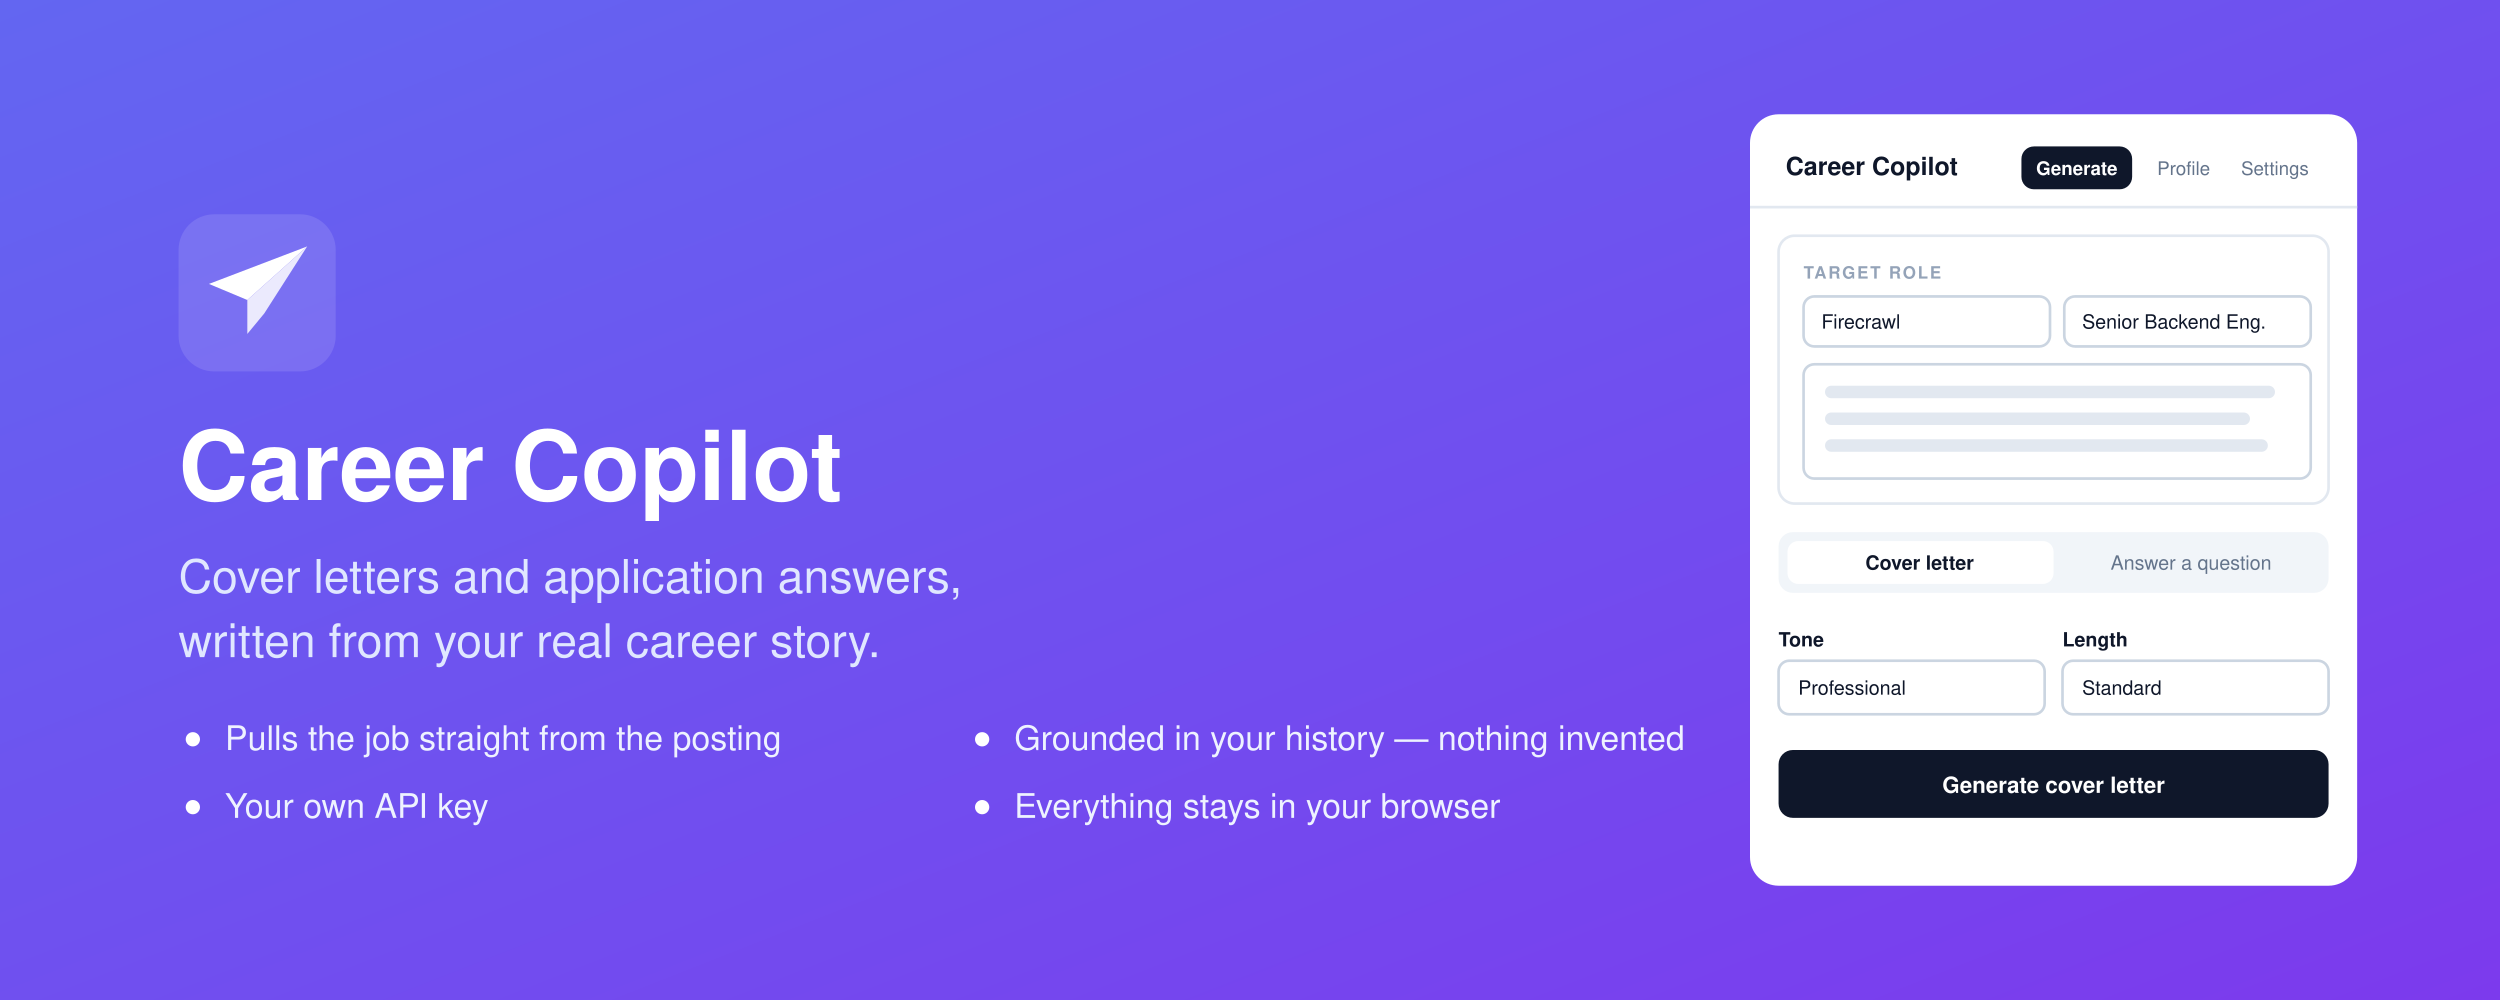
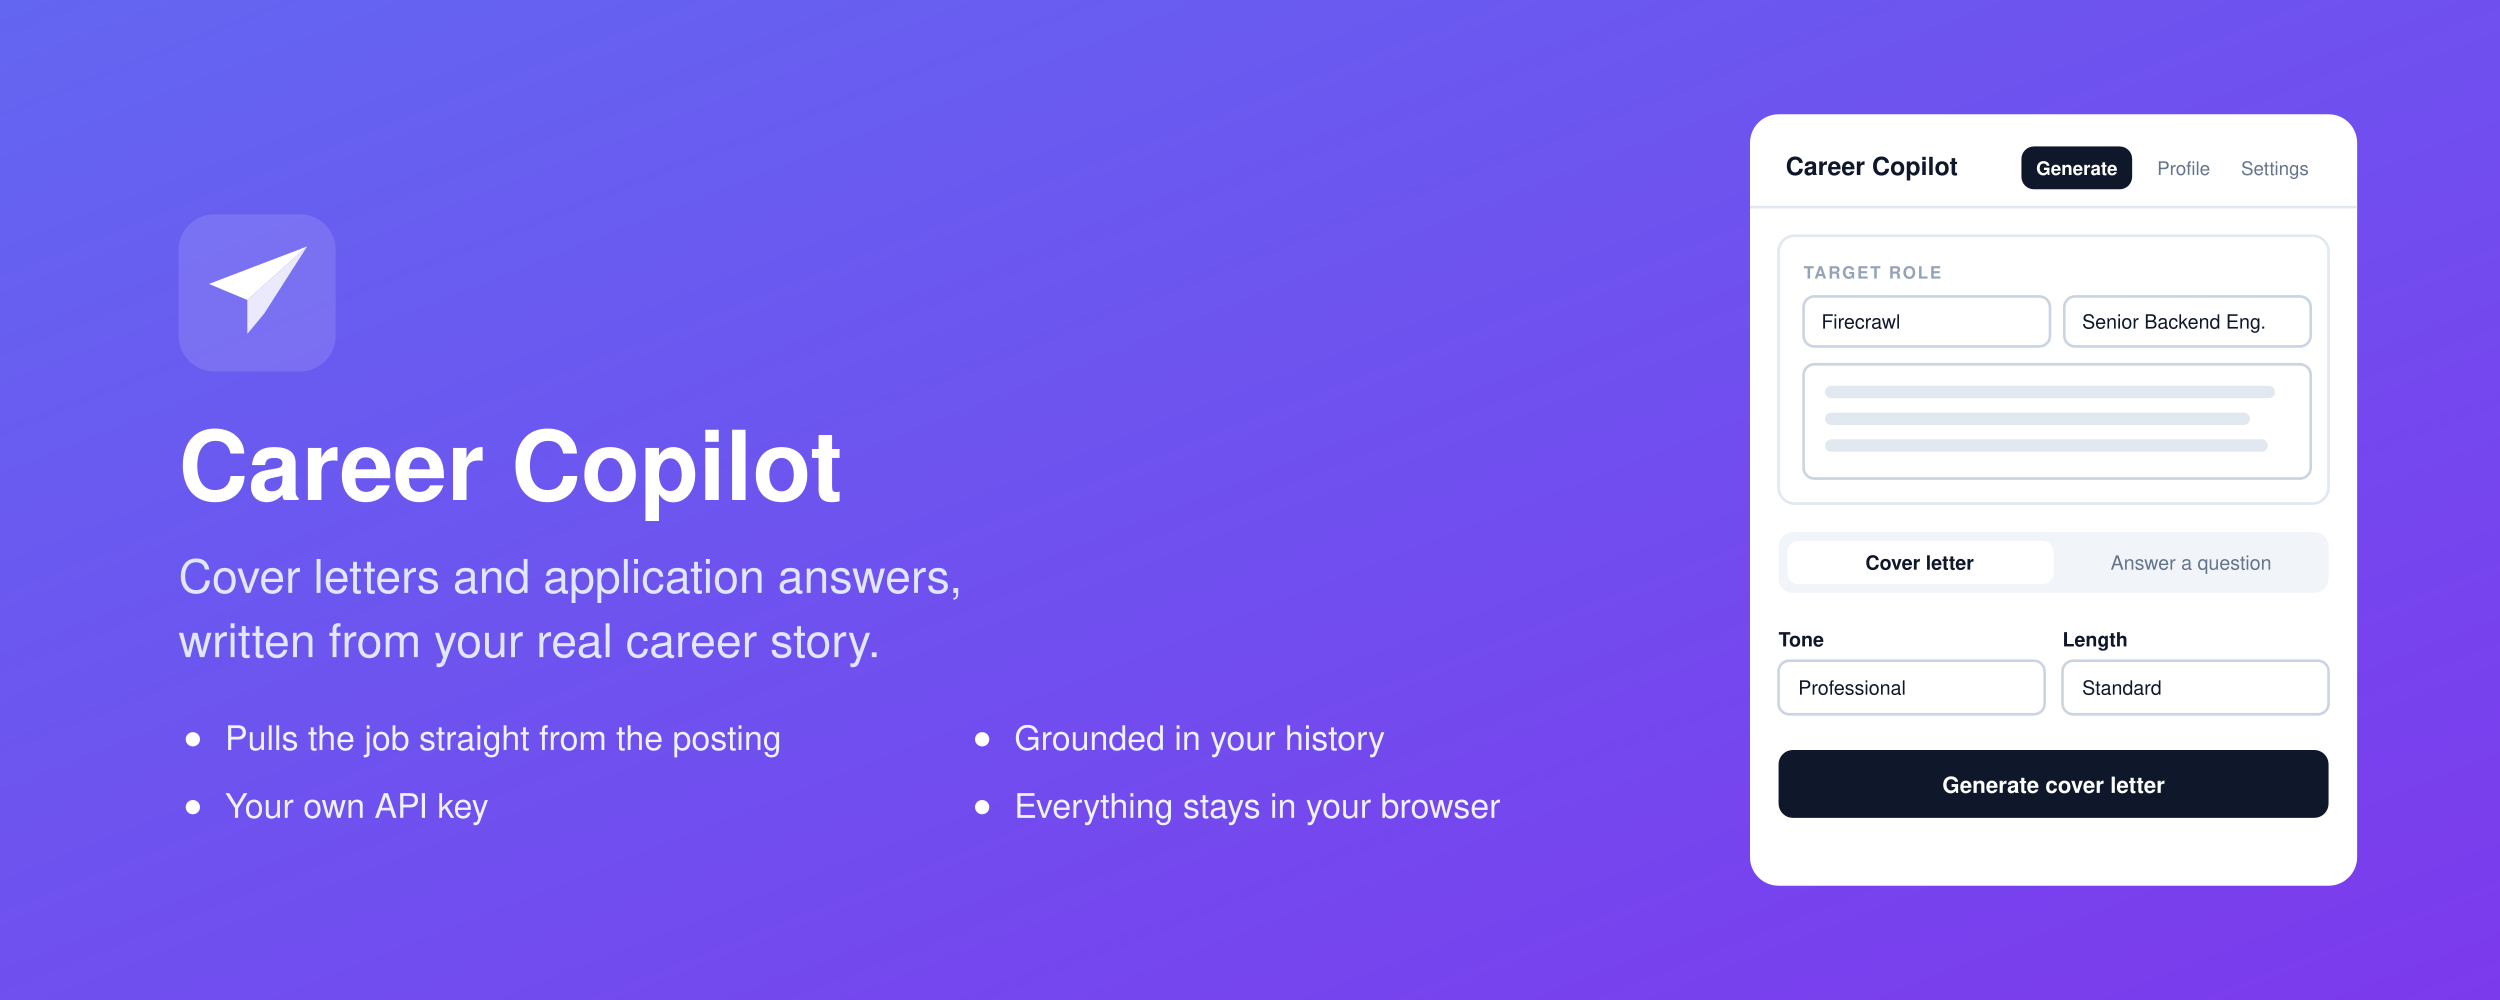
<svg xmlns="http://www.w3.org/2000/svg" width="1400" height="560" font-family="Helvetica, Arial, sans-serif">
  <defs>
    <linearGradient id="bg" x1="0" y1="0" x2="1" y2="1">
      <stop offset="0" stop-color="#6366f1" />
      <stop offset="1" stop-color="#7c3aed" />
    </linearGradient>
  </defs>
  <rect width="1400" height="560" fill="url(#bg)" />
  <g transform="translate(100,120)">
    <rect width="88" height="88" rx="20" fill="#ffffff" opacity="0.12" />
    <path d="M72 18 L17 39 L38.5 48 Z" fill="#fff" />
    <path d="M72 18 L38.5 48 L38.5 67 L48 55.5 Z" fill="#fff" opacity="0.85" />
    <text y="160" font-size="54" font-weight="bold" fill="#ffffff">Career Copilot</text>
    <text y="212" font-size="26" fill="#e0e7ff">Cover letters and application answers,</text>
    <text y="248" font-size="26" fill="#e0e7ff">written from your real career story.</text>
    <g transform="translate(0,300)" font-size="19" fill="#eef2ff">
      <circle cx="8" cy="-6" r="4" fill="#ffffff" />
      <text x="26">Pulls the job straight from the posting</text>
      <circle cx="450" cy="-6" r="4" fill="#ffffff" />
-       <text x="468">Grounded in your history — nothing invented</text>
+       <text x="468">Grounded in your history</text>
      <circle cx="8" cy="32" r="4" fill="#ffffff" />
      <text x="26" y="38">Your own API key</text>
      <circle cx="450" cy="32" r="4" fill="#ffffff" />
      <text x="468" y="38">Everything stays in your browser</text>
    </g>
  </g>
  <g transform="translate(980,64)">
    <rect width="340" height="432" rx="16" fill="#ffffff" />
    <text x="20" y="34" font-size="14" font-weight="bold" fill="#0f172a">Career Copilot</text>
    <rect x="152" y="18" width="62" height="24" rx="7" fill="#0f172a" />
    <text x="183" y="34" font-size="10.5" font-weight="bold" fill="#ffffff" text-anchor="middle">Generate</text>
    <text x="228" y="34" font-size="10.5" fill="#64748b">Profile</text>
    <text x="275" y="34" font-size="10.5" fill="#64748b">Settings</text>
    <line x1="0" y1="52" x2="340" y2="52" stroke="#e2e8f0" stroke-width="1.5" />
    <rect x="16" y="68" width="308" height="150" rx="9" fill="#ffffff" stroke="#e2e8f0" stroke-width="1.5" />
    <text x="30" y="92" font-size="9.5" font-weight="bold" fill="#94a3b8" letter-spacing="1">TARGET ROLE</text>
    <rect x="30" y="102" width="138" height="28" rx="6" fill="#fff" stroke="#cbd5e1" stroke-width="1.5" />
    <text x="40" y="120" font-size="11" fill="#0f172a">Firecrawl</text>
    <rect x="176" y="102" width="138" height="28" rx="6" fill="#fff" stroke="#cbd5e1" stroke-width="1.5" />
    <text x="186" y="120" font-size="11" fill="#0f172a">Senior Backend Eng.</text>
    <rect x="30" y="140" width="284" height="64" rx="6" fill="#fff" stroke="#cbd5e1" stroke-width="1.5" />
    <rect x="42" y="152" width="252" height="7" rx="3.5" fill="#e2e8f0" />
    <rect x="42" y="167" width="238" height="7" rx="3.5" fill="#e2e8f0" />
    <rect x="42" y="182" width="248" height="7" rx="3.5" fill="#e2e8f0" />
    <rect x="16" y="234" width="308" height="34" rx="8" fill="#f1f5f9" />
    <rect x="21" y="239" width="149" height="24" rx="6" fill="#ffffff" />
    <text x="95" y="255" font-size="11" font-weight="bold" fill="#0f172a" text-anchor="middle">Cover letter</text>
    <text x="247" y="255" font-size="11" fill="#64748b" text-anchor="middle">Answer a question</text>
    <text x="16" y="298" font-size="11" font-weight="bold" fill="#0f172a">Tone</text>
    <rect x="16" y="306" width="149" height="30" rx="6" fill="#fff" stroke="#cbd5e1" stroke-width="1.5" />
    <text x="27" y="325" font-size="11" fill="#0f172a">Professional</text>
    <text x="175" y="298" font-size="11" font-weight="bold" fill="#0f172a">Length</text>
    <rect x="175" y="306" width="149" height="30" rx="6" fill="#fff" stroke="#cbd5e1" stroke-width="1.5" />
    <text x="186" y="325" font-size="11" fill="#0f172a">Standard</text>
    <rect x="16" y="356" width="308" height="38" rx="8" fill="#0f172a" />
    <text x="170" y="380" font-size="12.5" font-weight="bold" fill="#ffffff" text-anchor="middle">Generate cover letter</text>
  </g>
</svg>
